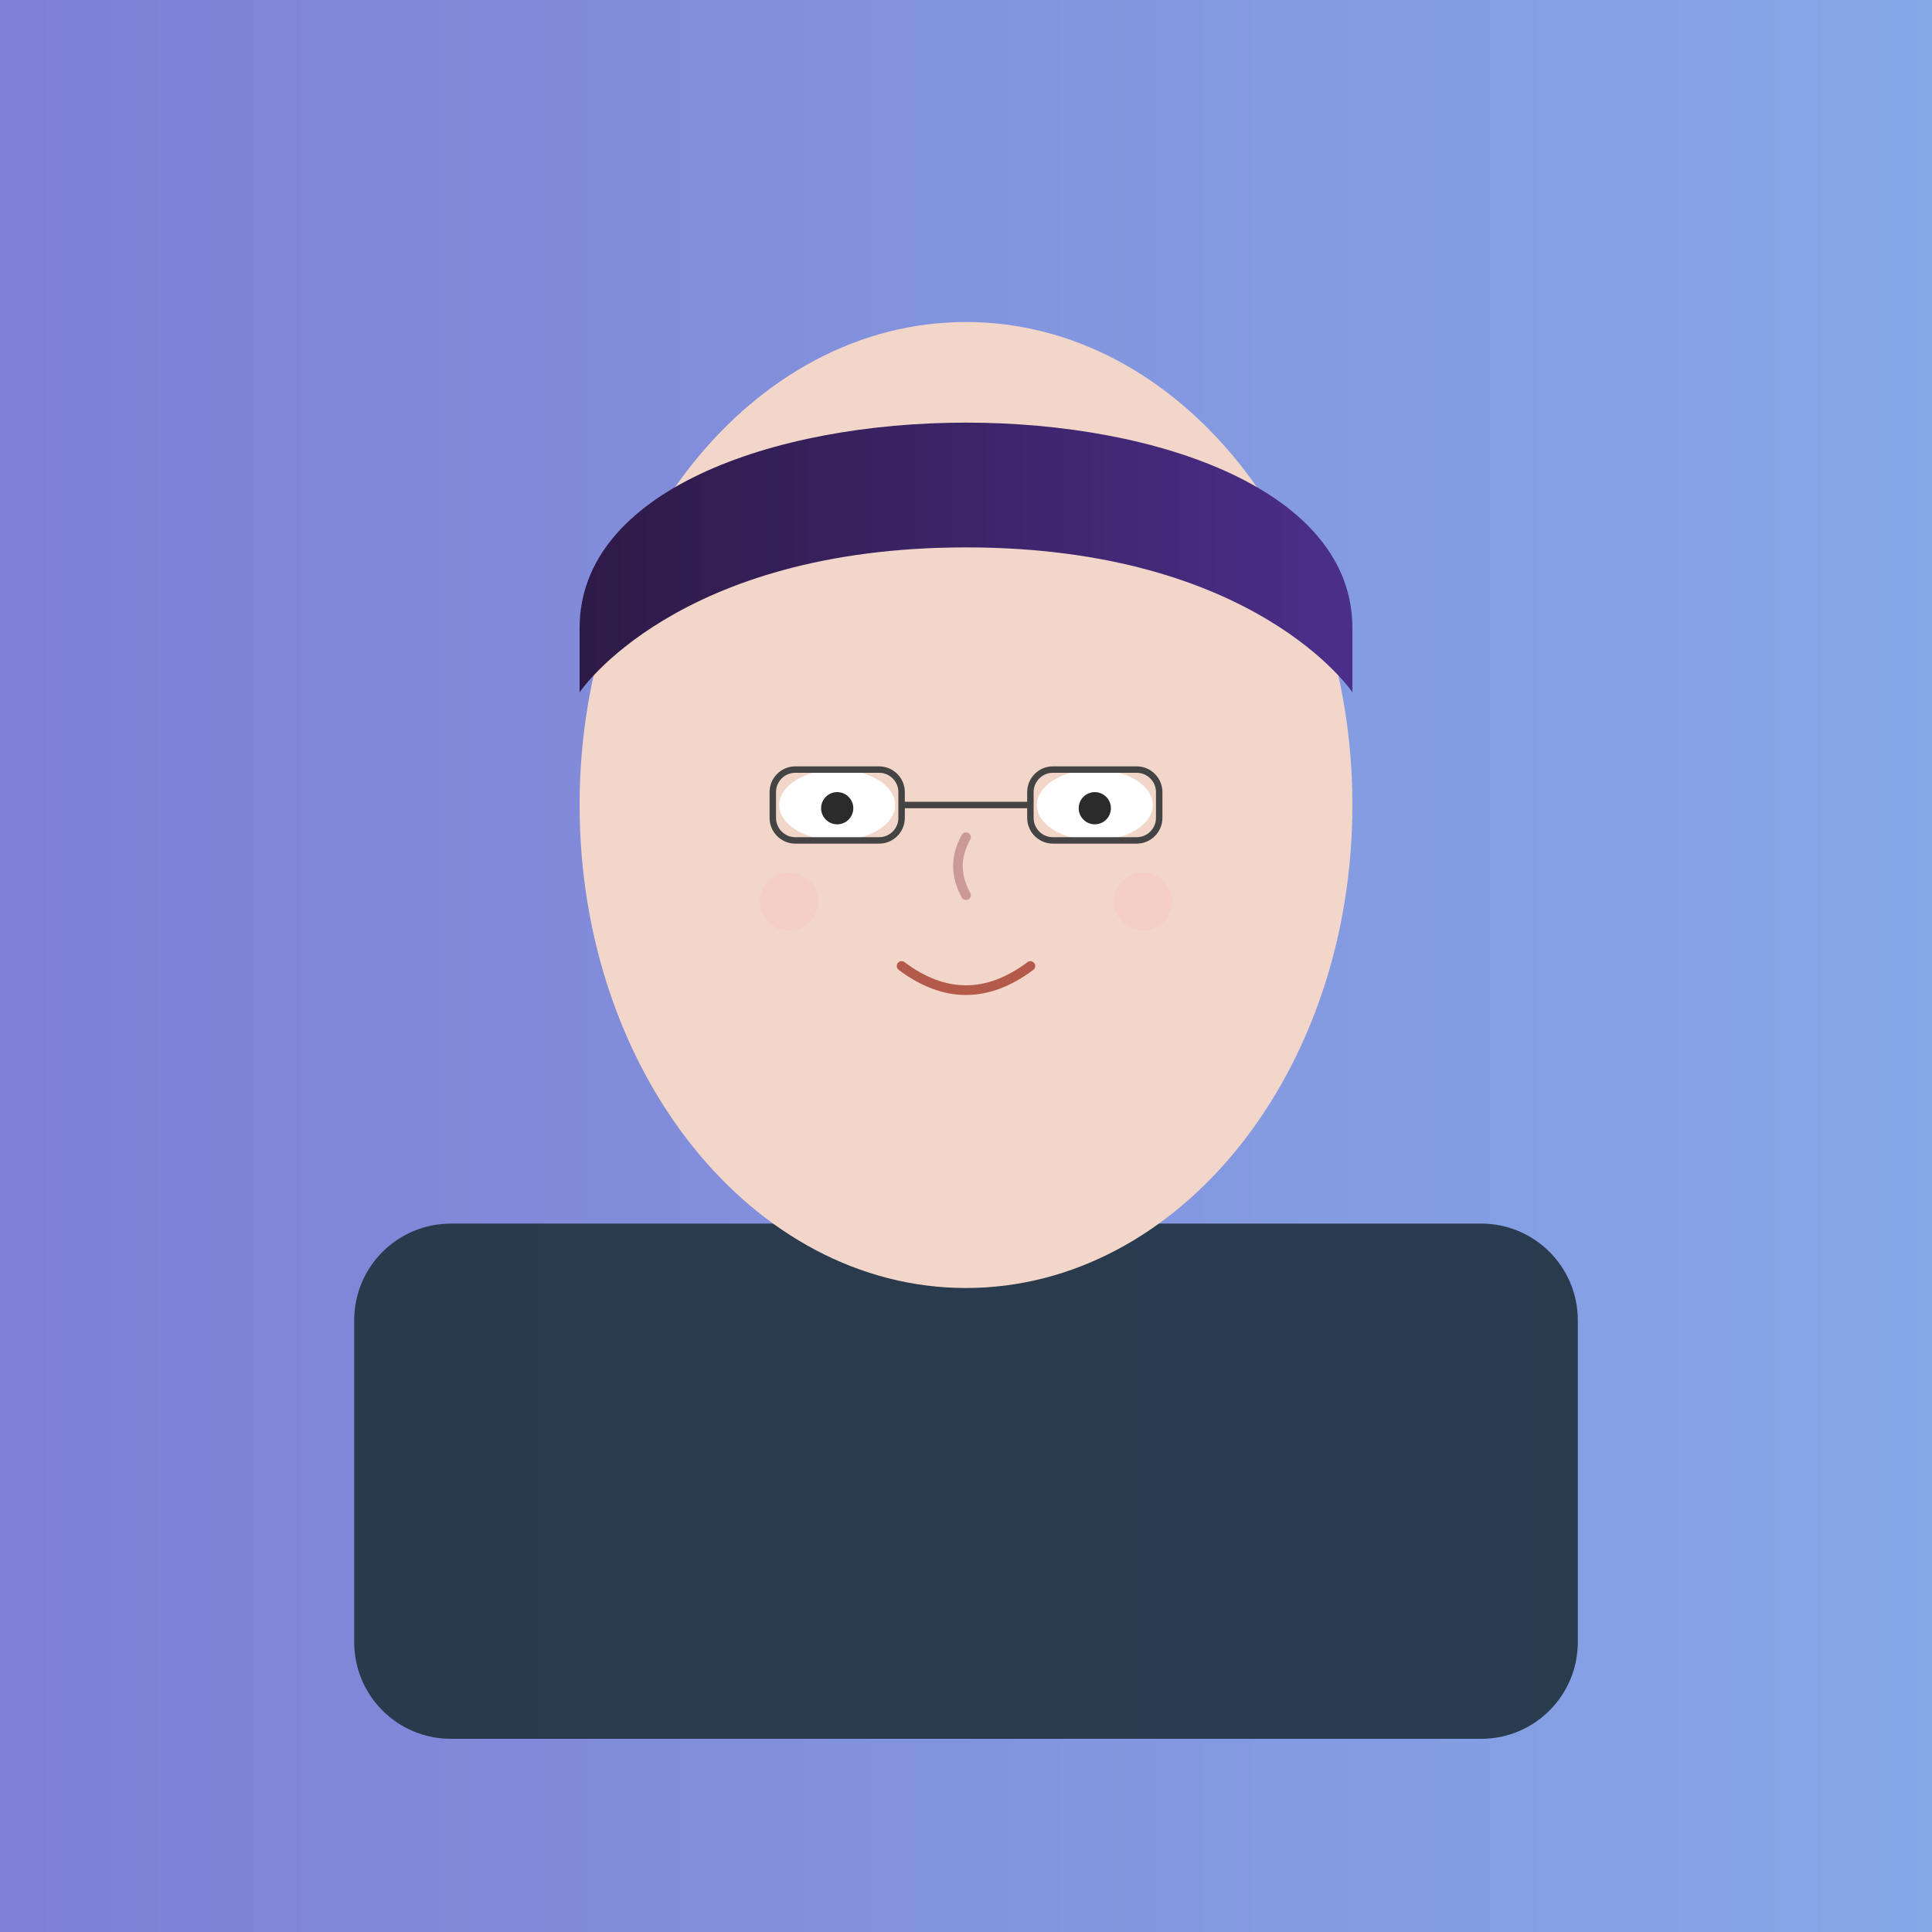
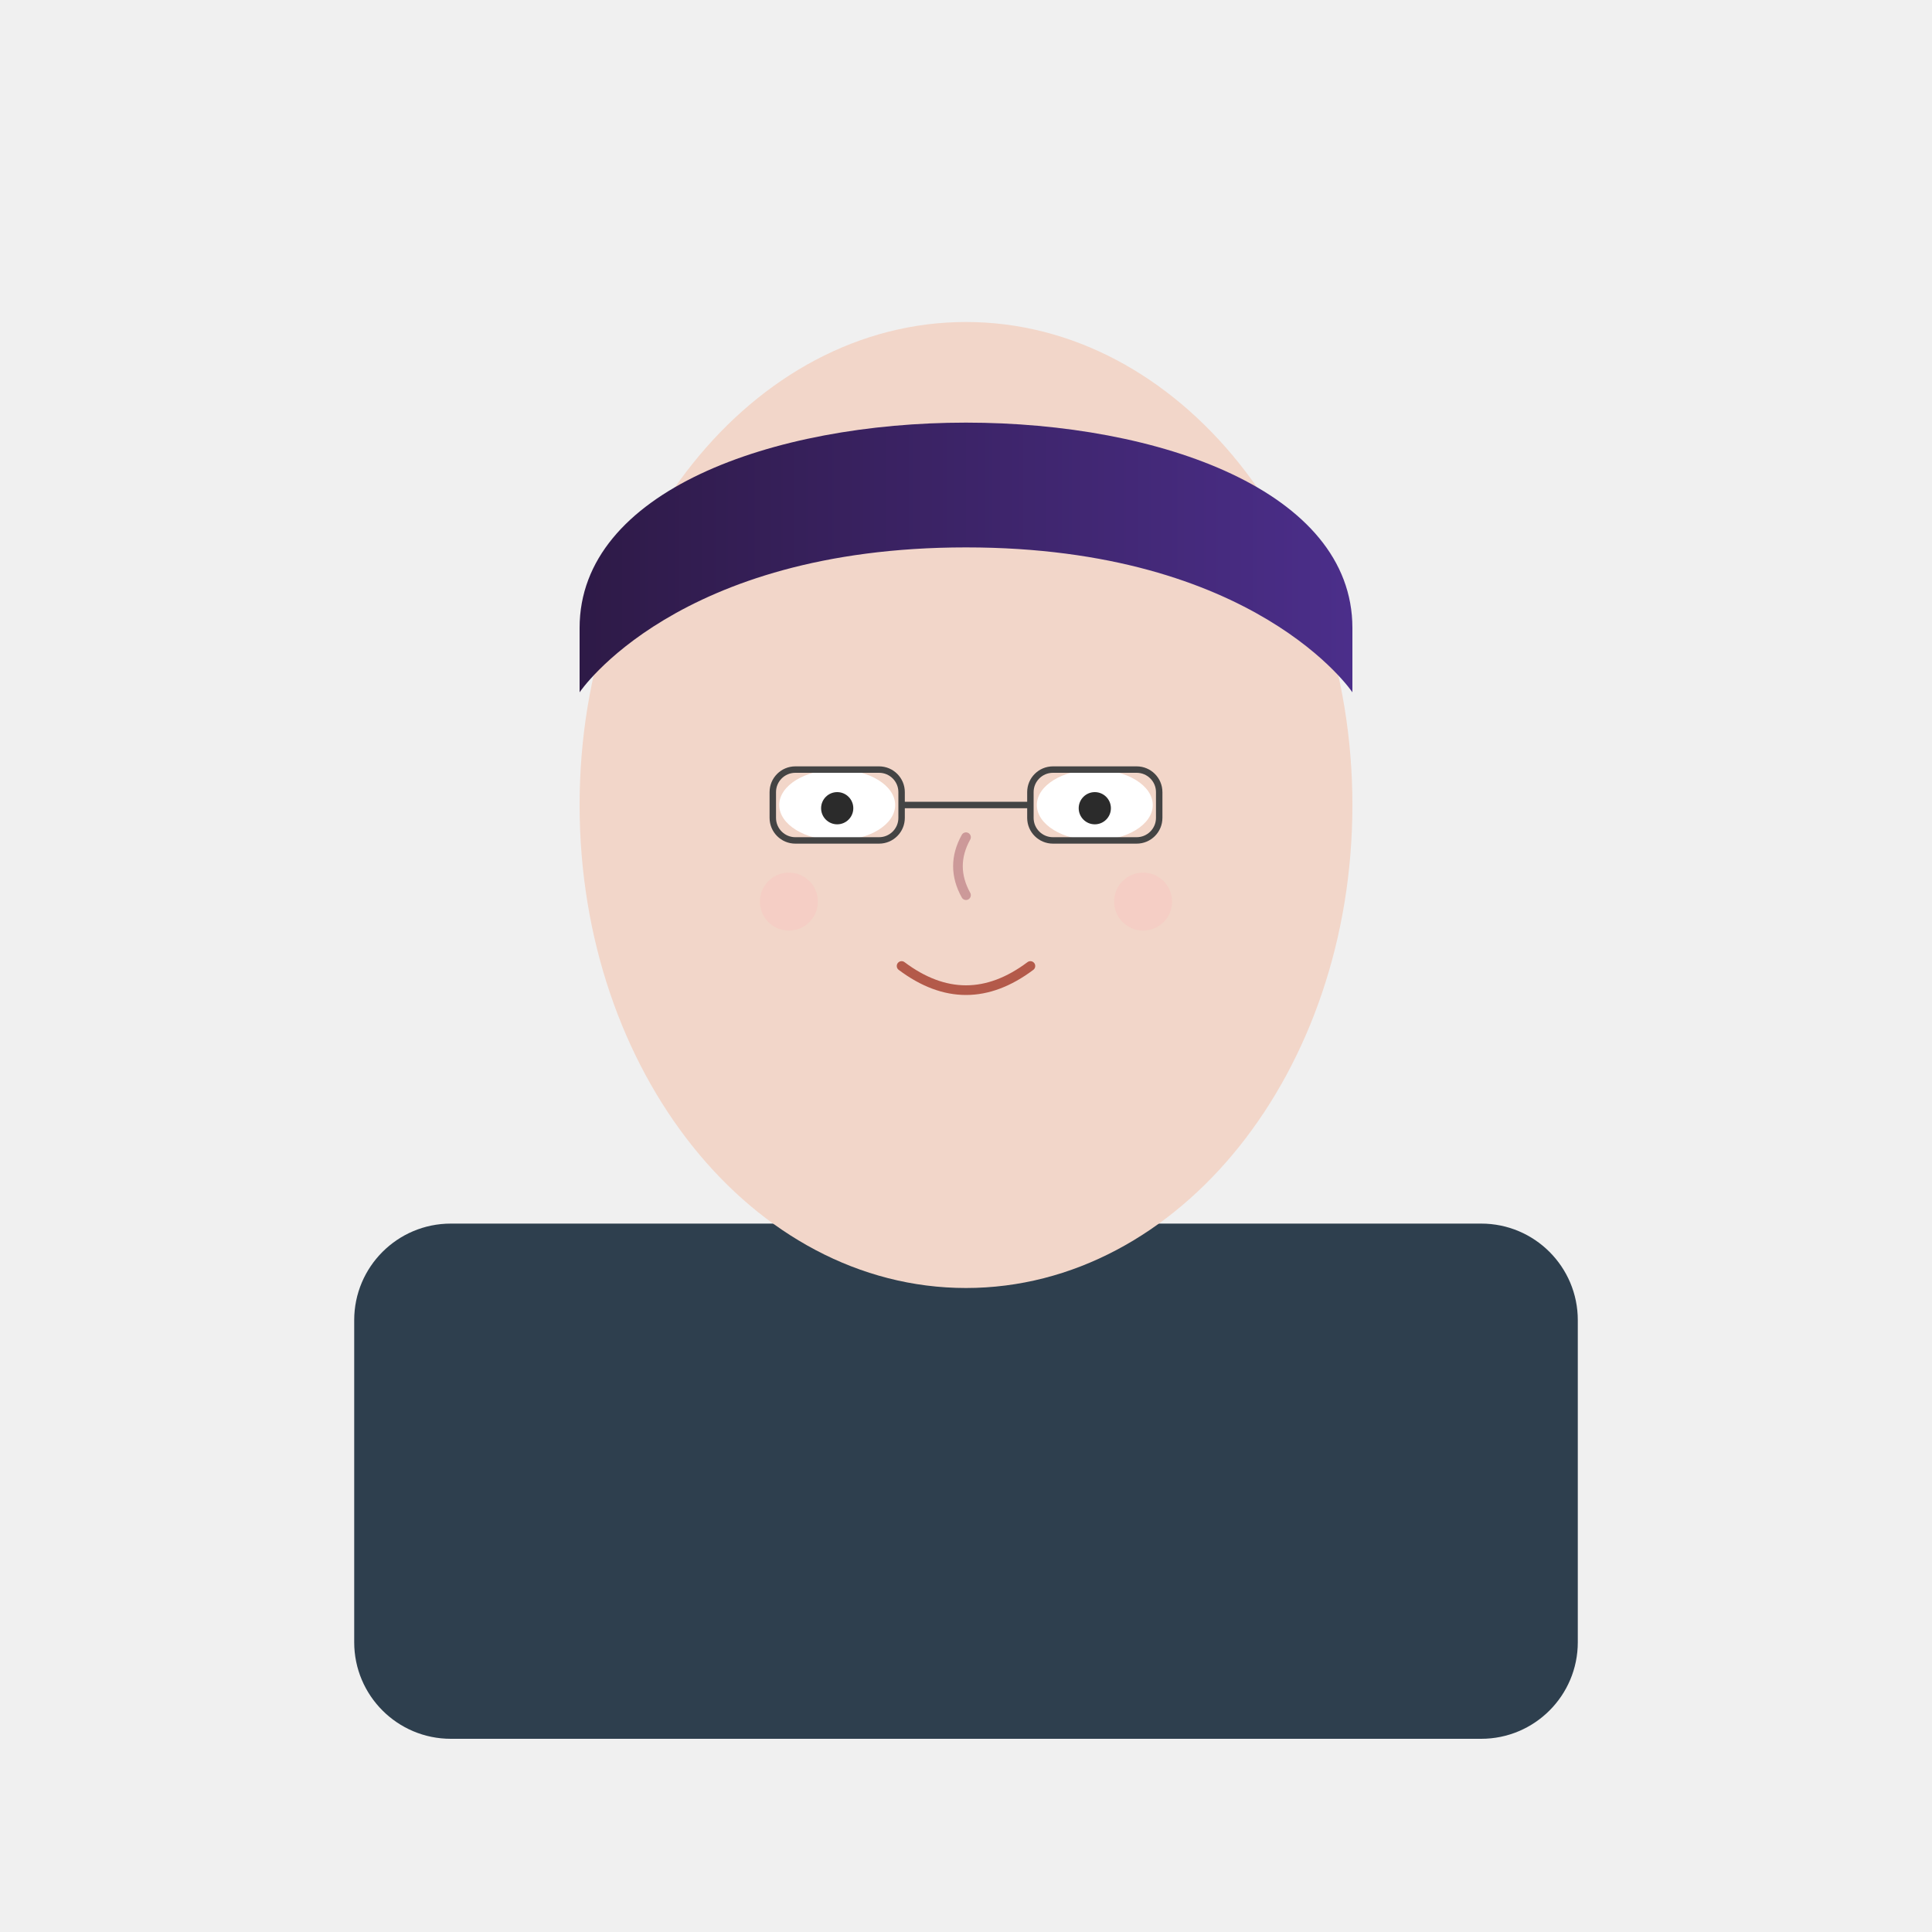
<svg xmlns="http://www.w3.org/2000/svg" width="1200" height="1200" viewBox="0 0 1200 1200">
  <defs>
    <linearGradient id="bg" x1="0" x2="1">
      <stop offset="0%" stop-color="#7F7FD5" />
      <stop offset="100%" stop-color="#86A8E7" />
    </linearGradient>
    <linearGradient id="hair" x1="0" x2="1">
      <stop offset="0%" stop-color="#2E1A47" />
      <stop offset="100%" stop-color="#4B2E8A" />
    </linearGradient>
  </defs>
-   <rect width="100%" height="100%" fill="url(#bg)" />
  <rect x="220" y="760" rx="60" ry="60" width="760" height="320" fill="#253746" opacity="0.95" />
  <ellipse cx="600" cy="500" rx="240" ry="300" fill="#F2D6C9" />
  <path d="M360 390 C360 220, 840 220, 840 390 L840 430 C840 430, 780 340, 600 340 C420 340, 360 430, 360 430 Z" fill="url(#hair)" />
  <ellipse cx="520" cy="500" rx="36" ry="22" fill="#fff" />
  <circle cx="520" cy="502" r="10" fill="#2B2B2B" />
  <ellipse cx="680" cy="500" rx="36" ry="22" fill="#fff" />
  <circle cx="680" cy="502" r="10" fill="#2B2B2B" />
  <path d="M600 520 q-10 18 0 36" stroke="#c99" stroke-width="6" fill="none" stroke-linecap="round" />
  <path d="M560 600 q40 30 80 0" stroke="#b35a4a" stroke-width="6" fill="none" stroke-linecap="round" />
  <circle cx="490" cy="560" r="18" fill="#ffb6b6" opacity="0.25" />
  <circle cx="710" cy="560" r="18" fill="#ffb6b6" opacity="0.25" />
  <g stroke="#444" stroke-width="4" fill="none">
    <rect x="480" y="478" width="80" height="44" rx="14" />
    <rect x="640" y="478" width="80" height="44" rx="14" />
    <line x1="560" y1="500" x2="640" y2="500" />
  </g>
</svg>
